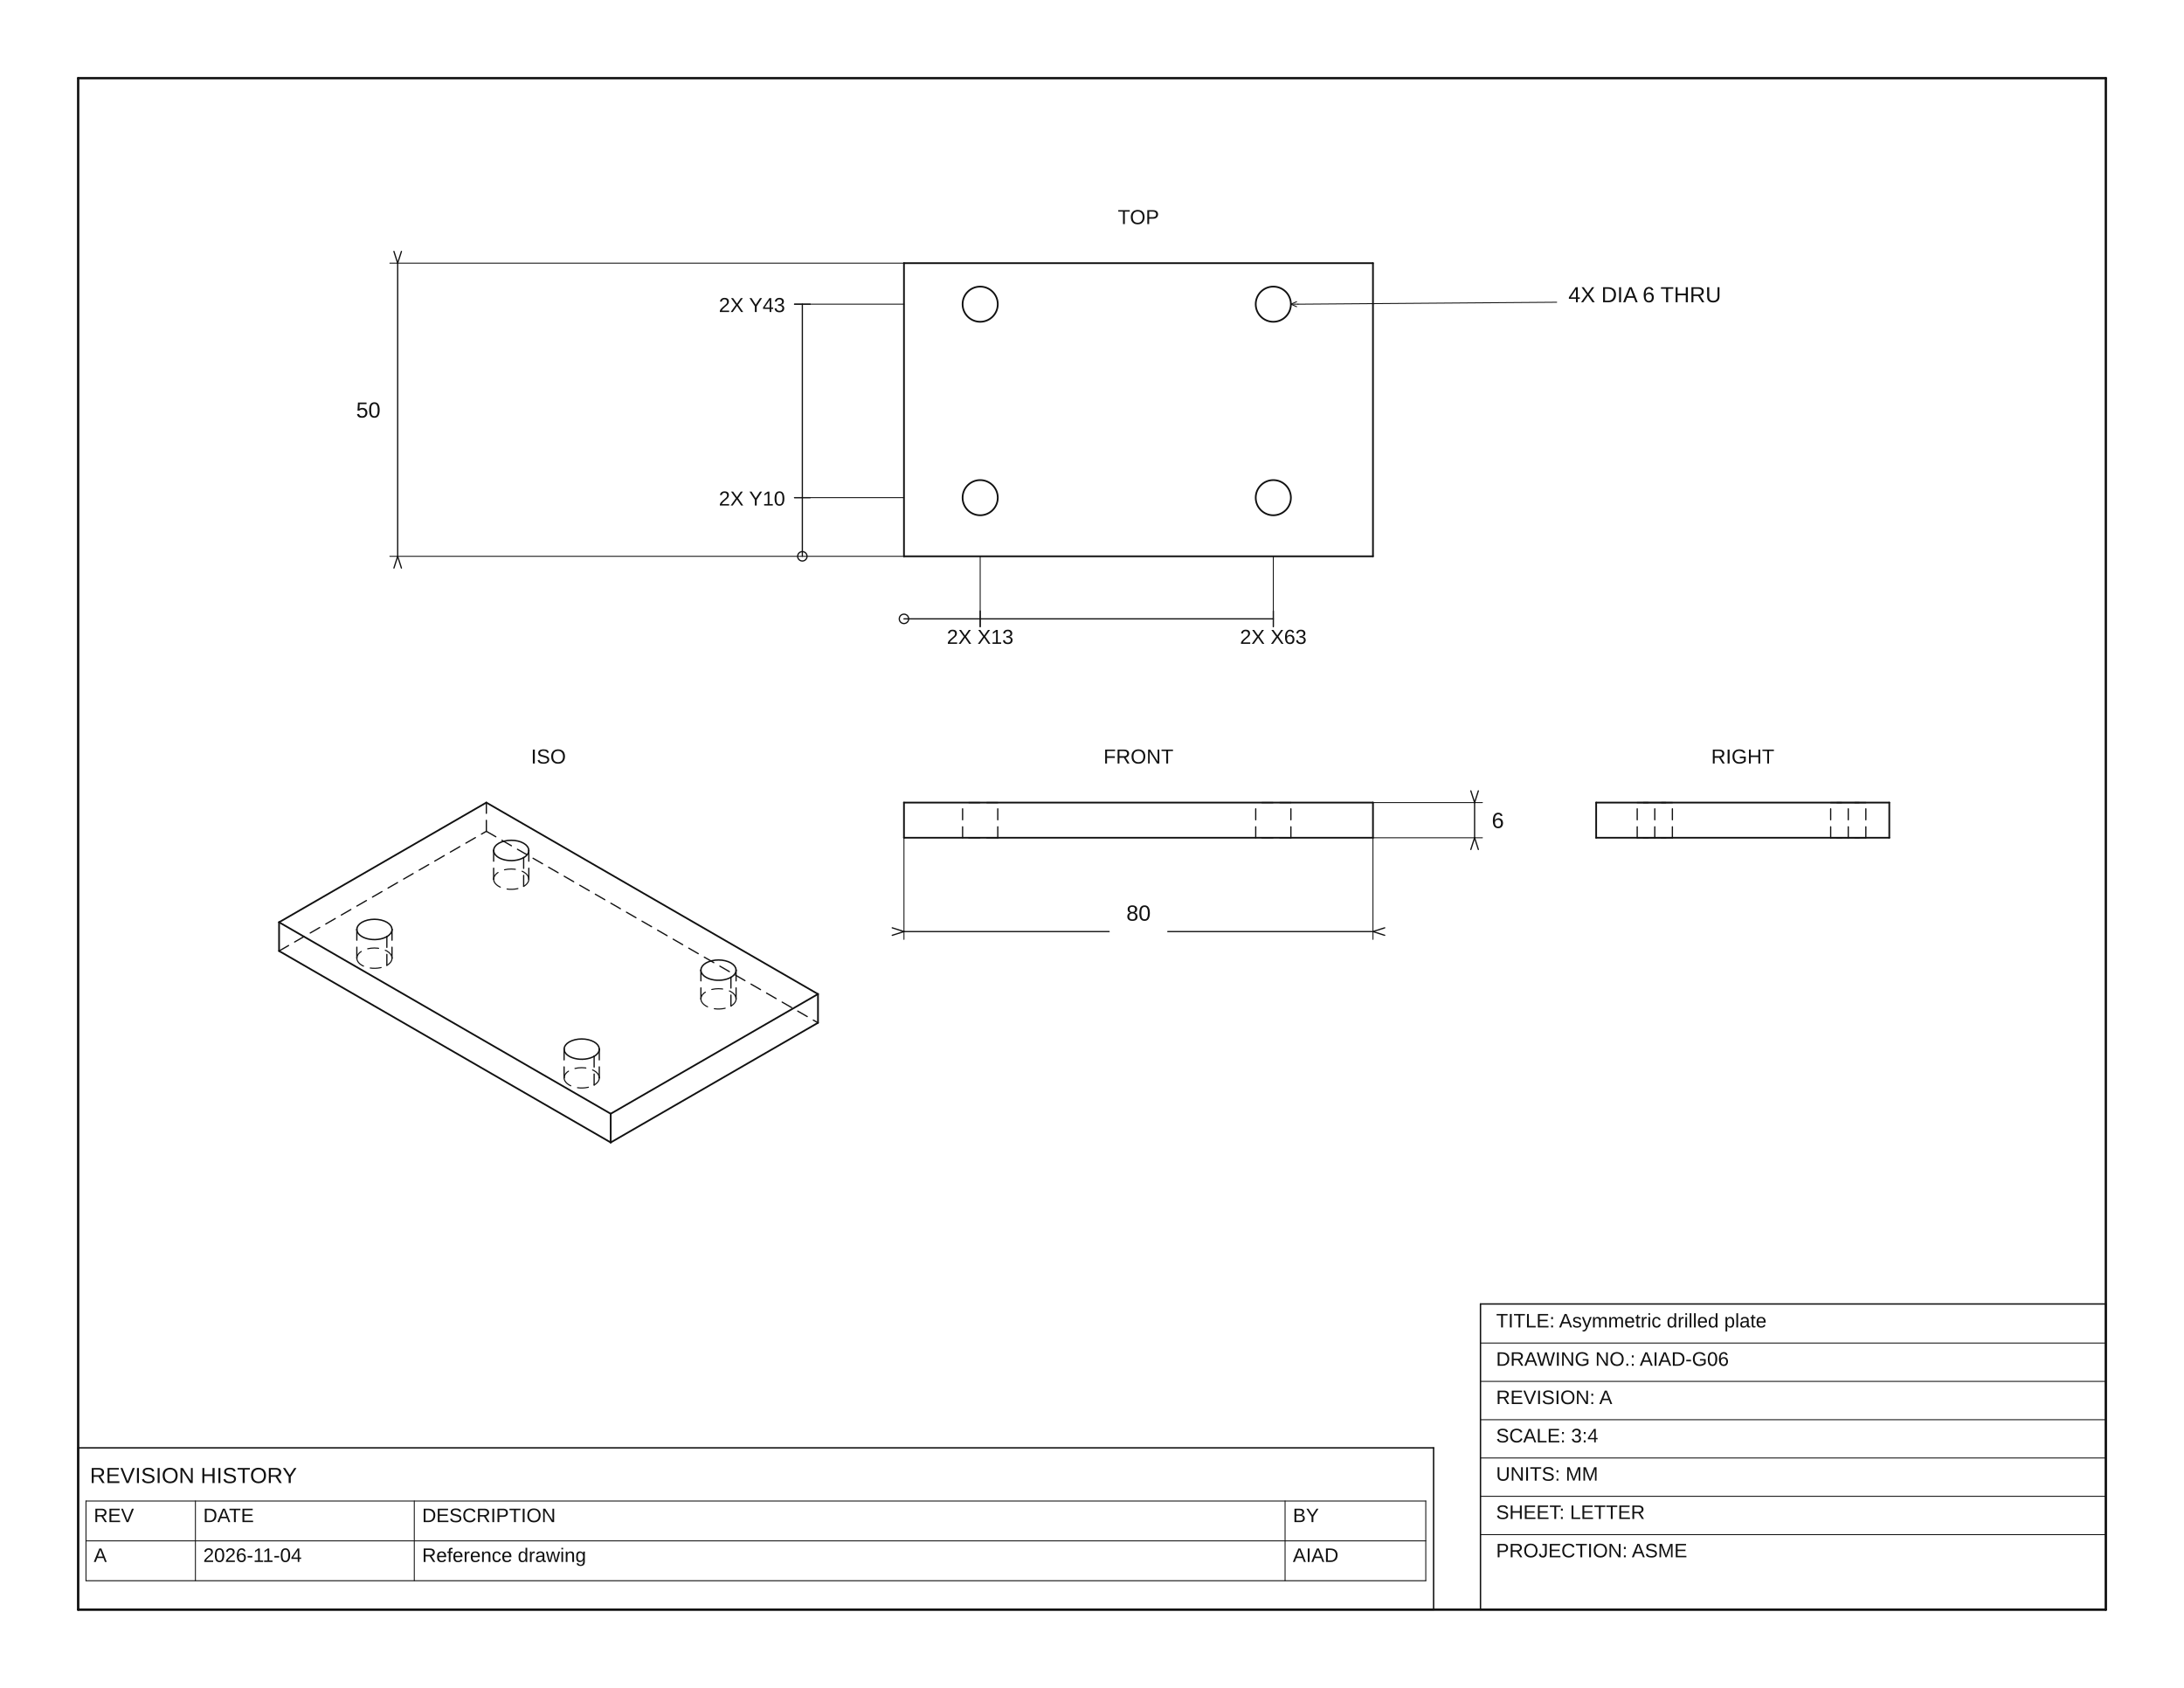
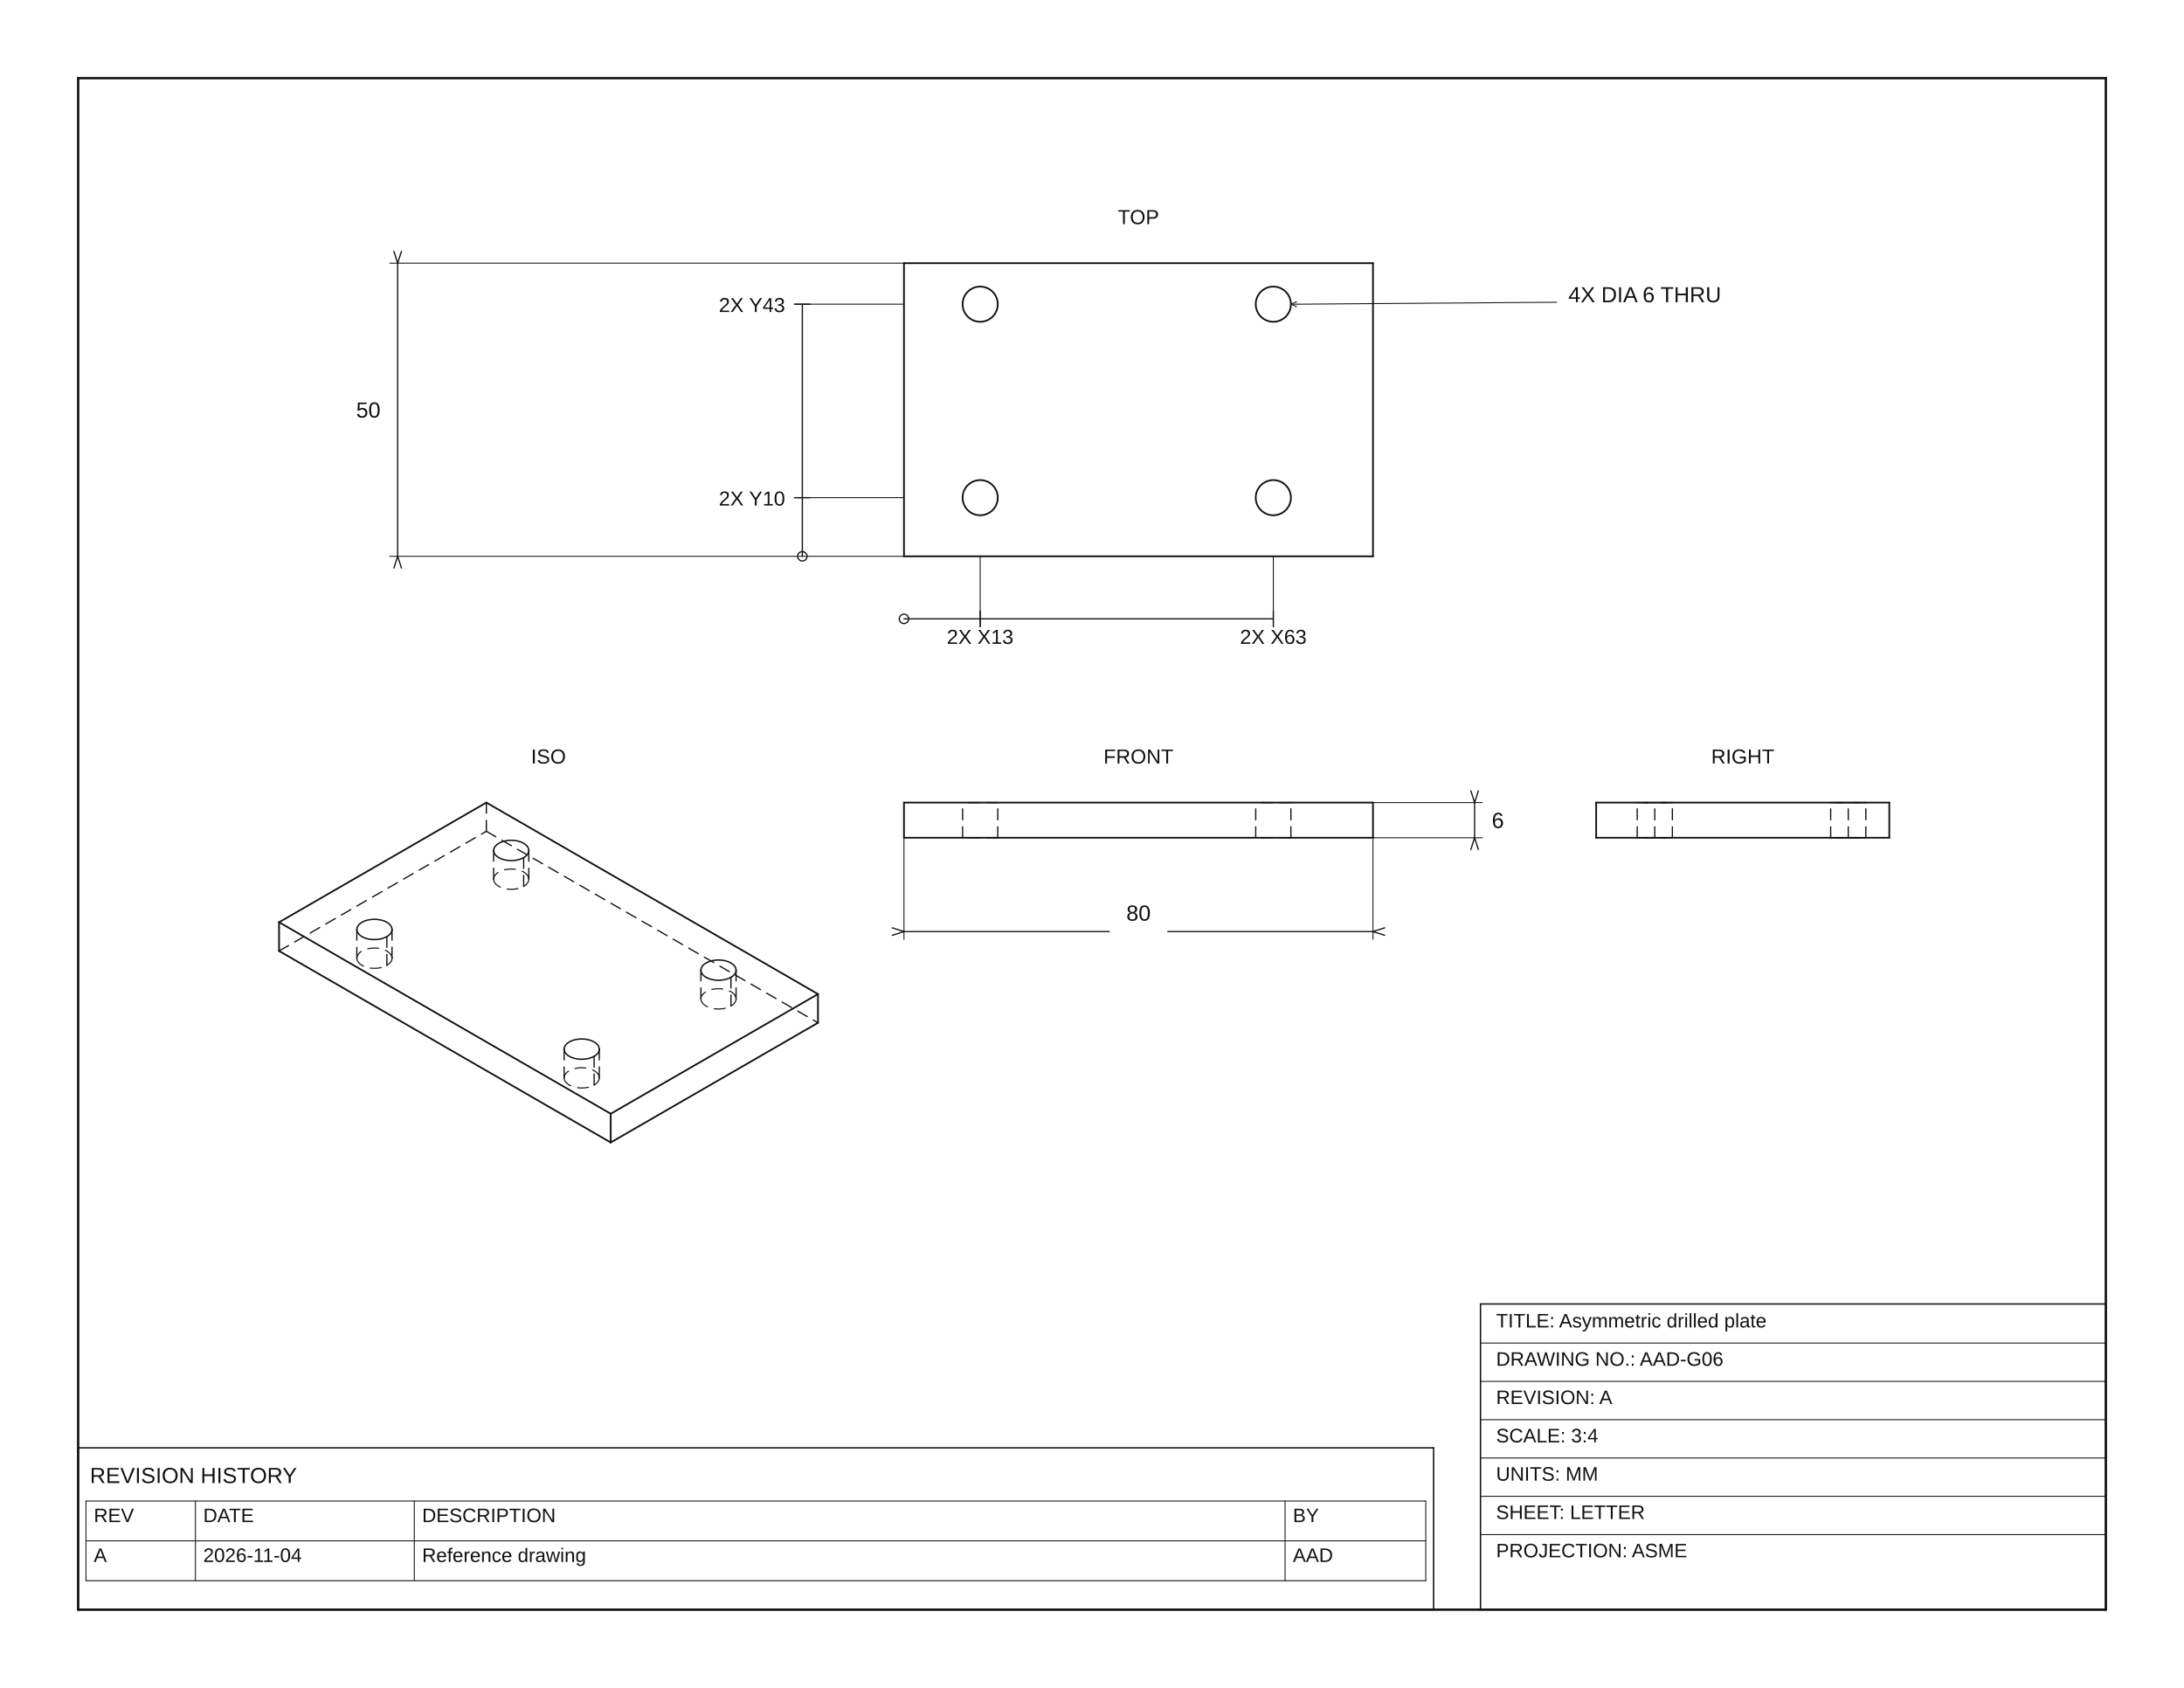
<svg xmlns="http://www.w3.org/2000/svg" width="279.4mm" height="215.9mm" viewBox="0 0 279.4 215.9" version="1.1">
  <g transform="translate(0 215.9) scale(1 -1)" fill="none" stroke="#111" stroke-linecap="round" stroke-linejoin="round">
    <line data-layer="BORDER" stroke-width="0.3" stroke-dasharray="none" x1="10" y1="10" x2="269.4" y2="10" />
    <line data-layer="BORDER" stroke-width="0.3" stroke-dasharray="none" x1="269.4" y1="10" x2="269.4" y2="205.9" />
    <line data-layer="BORDER" stroke-width="0.3" stroke-dasharray="none" x1="269.4" y1="205.9" x2="10" y2="205.9" />
    <line data-layer="BORDER" stroke-width="0.3" stroke-dasharray="none" x1="10" y1="205.9" x2="10" y2="10" />
    <line data-layer="VISIBLE" stroke-width="0.22" stroke-dasharray="none" x1="115.645" y1="108.739" x2="115.645" y2="113.239" />
    <line data-layer="VISIBLE" stroke-width="0.22" stroke-dasharray="none" x1="115.645" y1="108.739" x2="175.645" y2="108.739" />
    <line data-layer="VISIBLE" stroke-width="0.22" stroke-dasharray="none" x1="115.645" y1="113.239" x2="175.645" y2="113.239" />
    <line data-layer="HIDDEN" stroke-width="0.16" stroke-dasharray="1.4 0.9" x1="123.145" y1="108.739" x2="123.145" y2="113.239" />
    <line data-layer="HIDDEN" stroke-width="0.16" stroke-dasharray="1.4 0.9" x1="127.645" y1="108.739" x2="123.145" y2="108.739" />
    <line data-layer="HIDDEN" stroke-width="0.16" stroke-dasharray="1.4 0.9" x1="127.645" y1="113.239" x2="123.145" y2="113.239" />
    <line data-layer="HIDDEN" stroke-width="0.16" stroke-dasharray="1.4 0.9" x1="127.645" y1="108.739" x2="127.645" y2="113.239" />
    <line data-layer="HIDDEN" stroke-width="0.16" stroke-dasharray="1.4 0.9" x1="160.645" y1="108.739" x2="160.645" y2="113.239" />
    <line data-layer="HIDDEN" stroke-width="0.16" stroke-dasharray="1.4 0.9" x1="165.145" y1="108.739" x2="160.645" y2="108.739" />
    <line data-layer="HIDDEN" stroke-width="0.16" stroke-dasharray="1.4 0.9" x1="165.145" y1="113.239" x2="160.645" y2="113.239" />
    <line data-layer="HIDDEN" stroke-width="0.16" stroke-dasharray="1.4 0.9" x1="165.145" y1="108.739" x2="165.145" y2="113.239" />
    <line data-layer="VISIBLE" stroke-width="0.22" stroke-dasharray="none" x1="175.645" y1="108.739" x2="175.645" y2="113.239" />
    <circle data-layer="VISIBLE" stroke-width="0.22" stroke-dasharray="none" cx="125.395" cy="152.239" r="2.25" />
    <circle data-layer="VISIBLE" stroke-width="0.22" stroke-dasharray="none" cx="125.395" cy="176.989" r="2.25" />
    <circle data-layer="VISIBLE" stroke-width="0.22" stroke-dasharray="none" cx="162.895" cy="152.239" r="2.25" />
    <circle data-layer="VISIBLE" stroke-width="0.22" stroke-dasharray="none" cx="162.895" cy="176.989" r="2.25" />
    <line data-layer="VISIBLE" stroke-width="0.22" stroke-dasharray="none" x1="115.645" y1="144.739" x2="115.645" y2="182.239" />
    <line data-layer="VISIBLE" stroke-width="0.22" stroke-dasharray="none" x1="115.645" y1="144.739" x2="175.645" y2="144.739" />
    <line data-layer="VISIBLE" stroke-width="0.22" stroke-dasharray="none" x1="115.645" y1="182.239" x2="175.645" y2="182.239" />
    <line data-layer="VISIBLE" stroke-width="0.22" stroke-dasharray="none" x1="175.645" y1="144.739" x2="175.645" y2="182.239" />
    <line data-layer="VISIBLE" stroke-width="0.22" stroke-dasharray="none" x1="204.198" y1="108.739" x2="204.198" y2="113.239" />
    <line data-layer="VISIBLE" stroke-width="0.22" stroke-dasharray="none" x1="204.198" y1="108.739" x2="241.698" y2="108.739" />
    <line data-layer="VISIBLE" stroke-width="0.22" stroke-dasharray="none" x1="204.198" y1="113.239" x2="241.698" y2="113.239" />
    <line data-layer="HIDDEN" stroke-width="0.16" stroke-dasharray="1.4 0.9" x1="209.448" y1="108.739" x2="209.448" y2="113.239" />
    <line data-layer="HIDDEN" stroke-width="0.16" stroke-dasharray="1.4 0.9" x1="209.448" y1="108.739" x2="211.698" y2="108.739" />
    <line data-layer="HIDDEN" stroke-width="0.16" stroke-dasharray="1.4 0.9" x1="213.948" y1="108.739" x2="209.448" y2="108.739" />
    <line data-layer="HIDDEN" stroke-width="0.16" stroke-dasharray="1.4 0.9" x1="209.448" y1="113.239" x2="211.698" y2="113.239" />
    <line data-layer="HIDDEN" stroke-width="0.16" stroke-dasharray="1.4 0.9" x1="213.948" y1="113.239" x2="209.448" y2="113.239" />
    <line data-layer="HIDDEN" stroke-width="0.16" stroke-dasharray="1.4 0.9" x1="211.698" y1="108.739" x2="211.698" y2="113.239" />
    <line data-layer="HIDDEN" stroke-width="0.16" stroke-dasharray="1.4 0.9" x1="211.698" y1="108.739" x2="213.948" y2="108.739" />
    <line data-layer="HIDDEN" stroke-width="0.16" stroke-dasharray="1.4 0.9" x1="211.698" y1="113.239" x2="213.948" y2="113.239" />
    <line data-layer="HIDDEN" stroke-width="0.16" stroke-dasharray="1.4 0.9" x1="213.948" y1="108.739" x2="213.948" y2="113.239" />
    <line data-layer="HIDDEN" stroke-width="0.16" stroke-dasharray="1.4 0.9" x1="234.198" y1="108.739" x2="234.198" y2="113.239" />
    <line data-layer="HIDDEN" stroke-width="0.16" stroke-dasharray="1.4 0.9" x1="234.198" y1="108.739" x2="236.448" y2="108.739" />
    <line data-layer="HIDDEN" stroke-width="0.16" stroke-dasharray="1.4 0.9" x1="238.698" y1="108.739" x2="234.198" y2="108.739" />
    <line data-layer="HIDDEN" stroke-width="0.16" stroke-dasharray="1.4 0.9" x1="234.198" y1="113.239" x2="236.448" y2="113.239" />
    <line data-layer="HIDDEN" stroke-width="0.16" stroke-dasharray="1.4 0.9" x1="238.698" y1="113.239" x2="234.198" y2="113.239" />
    <line data-layer="HIDDEN" stroke-width="0.16" stroke-dasharray="1.4 0.9" x1="236.448" y1="108.739" x2="236.448" y2="113.239" />
    <line data-layer="HIDDEN" stroke-width="0.16" stroke-dasharray="1.4 0.9" x1="236.448" y1="108.739" x2="238.698" y2="108.739" />
    <line data-layer="HIDDEN" stroke-width="0.16" stroke-dasharray="1.4 0.9" x1="236.448" y1="113.239" x2="238.698" y2="113.239" />
    <line data-layer="HIDDEN" stroke-width="0.16" stroke-dasharray="1.4 0.9" x1="238.698" y1="108.739" x2="238.698" y2="113.239" />
    <line data-layer="VISIBLE" stroke-width="0.22" stroke-dasharray="none" x1="241.698" y1="108.739" x2="241.698" y2="113.239" />
    <line data-layer="VISIBLE" stroke-width="0.22" stroke-dasharray="none" x1="35.702" y1="94.256" x2="35.702" y2="97.93" />
    <line data-layer="HIDDEN" stroke-width="0.16" stroke-dasharray="1.4 0.9" x1="35.702" y1="94.256" x2="62.219" y2="109.565" />
    <line data-layer="VISIBLE" stroke-width="0.22" stroke-dasharray="none" x1="35.702" y1="94.256" x2="78.128" y2="69.761" />
    <line data-layer="VISIBLE" stroke-width="0.22" stroke-dasharray="none" x1="35.702" y1="97.93" x2="62.219" y2="113.239" />
    <line data-layer="VISIBLE" stroke-width="0.22" stroke-dasharray="none" x1="35.702" y1="97.93" x2="78.128" y2="73.435" />
    <line data-layer="HIDDEN" stroke-width="0.16" stroke-dasharray="1.4 0.9" x1="45.65" y1="93.337" x2="45.65" y2="97.011" />
    <line data-layer="HIDDEN" stroke-width="0.16" stroke-dasharray="1.4 0.9" x1="49.491" y1="92.419" x2="49.491" y2="96.093" />
    <line data-layer="HIDDEN" stroke-width="0.16" stroke-dasharray="1.4 0.9" x1="50.15" y1="93.337" x2="50.15" y2="97.011" />
    <line data-layer="HIDDEN" stroke-width="0.16" stroke-dasharray="1.4 0.9" x1="62.219" y1="109.565" x2="62.219" y2="113.239" />
    <line data-layer="HIDDEN" stroke-width="0.16" stroke-dasharray="1.4 0.9" x1="62.219" y1="109.565" x2="104.645" y2="85.07" />
    <line data-layer="VISIBLE" stroke-width="0.22" stroke-dasharray="none" x1="62.219" y1="113.239" x2="104.645" y2="88.744" />
    <line data-layer="HIDDEN" stroke-width="0.16" stroke-dasharray="1.4 0.9" x1="63.151" y1="103.441" x2="63.151" y2="107.115" />
    <line data-layer="HIDDEN" stroke-width="0.16" stroke-dasharray="1.4 0.9" x1="66.991" y1="102.523" x2="66.991" y2="106.197" />
    <line data-layer="HIDDEN" stroke-width="0.16" stroke-dasharray="1.4 0.9" x1="67.651" y1="103.441" x2="67.651" y2="107.115" />
    <line data-layer="HIDDEN" stroke-width="0.16" stroke-dasharray="1.4 0.9" x1="72.166" y1="78.028" x2="72.166" y2="81.702" />
    <line data-layer="HIDDEN" stroke-width="0.16" stroke-dasharray="1.4 0.9" x1="76.007" y1="77.109" x2="76.007" y2="80.783" />
    <line data-layer="HIDDEN" stroke-width="0.16" stroke-dasharray="1.4 0.9" x1="76.666" y1="78.028" x2="76.666" y2="81.702" />
    <line data-layer="VISIBLE" stroke-width="0.22" stroke-dasharray="none" x1="78.128" y1="69.761" x2="78.128" y2="73.435" />
    <line data-layer="VISIBLE" stroke-width="0.22" stroke-dasharray="none" x1="78.128" y1="69.761" x2="104.645" y2="85.07" />
    <line data-layer="VISIBLE" stroke-width="0.22" stroke-dasharray="none" x1="78.128" y1="73.435" x2="104.645" y2="88.744" />
    <line data-layer="HIDDEN" stroke-width="0.16" stroke-dasharray="1.4 0.9" x1="89.667" y1="88.132" x2="89.667" y2="91.806" />
    <line data-layer="HIDDEN" stroke-width="0.16" stroke-dasharray="1.4 0.9" x1="93.508" y1="87.213" x2="93.508" y2="90.888" />
    <line data-layer="HIDDEN" stroke-width="0.16" stroke-dasharray="1.4 0.9" x1="94.167" y1="88.132" x2="94.167" y2="91.806" />
    <line data-layer="VISIBLE" stroke-width="0.22" stroke-dasharray="none" x1="104.645" y1="85.07" x2="104.645" y2="88.744" />
    <polyline data-layer="HIDDEN" stroke-width="0.14" stroke-dasharray="1.4 0.9" points="45.65,93.337 45.674,93.147 45.747,92.96 45.866,92.782 46.029,92.615 46.232,92.465 46.472,92.333 46.743,92.223 47.039,92.137 47.353,92.077 47.679,92.044 48.01,92.04 48.339,92.063 48.658,92.114 48.96,92.191 49.24,92.294 49.491,92.419" />
    <polyline data-layer="HIDDEN" stroke-width="0.14" stroke-dasharray="1.4 0.9" points="50.15,93.337 50.106,93.591 49.978,93.834 49.77,94.059 49.491,94.256 49.15,94.417 48.761,94.537 48.339,94.611 47.9,94.636 47.461,94.611 47.039,94.537 46.65,94.417 46.309,94.256 46.029,94.059 45.821,93.834 45.693,93.591 45.65,93.337" />
    <polyline data-layer="VISIBLE" stroke-width="0.18" stroke-dasharray="none" points="45.65,97.011 45.674,96.821 45.747,96.634 45.866,96.456 46.029,96.29 46.232,96.139 46.472,96.007 46.743,95.897 47.039,95.811 47.353,95.751 47.679,95.719 48.01,95.714 48.339,95.737 48.658,95.788 48.96,95.866 49.24,95.968 49.491,96.093" />
    <polyline data-layer="VISIBLE" stroke-width="0.18" stroke-dasharray="none" points="50.15,97.011 50.106,97.265 49.978,97.508 49.77,97.733 49.491,97.93 49.15,98.091 48.761,98.212 48.339,98.285 47.9,98.31 47.461,98.285 47.039,98.212 46.65,98.091 46.309,97.93 46.029,97.733 45.821,97.508 45.693,97.265 45.65,97.011" />
    <polyline data-layer="HIDDEN" stroke-width="0.14" stroke-dasharray="1.4 0.9" points="49.491,92.419 49.567,92.465 49.639,92.513 49.707,92.563 49.77,92.615 49.83,92.669 49.884,92.725 49.934,92.782 49.978,92.84 50.018,92.899 50.053,92.96 50.082,93.021 50.106,93.084 50.125,93.147 50.139,93.21 50.147,93.273 50.15,93.337" />
    <polyline data-layer="VISIBLE" stroke-width="0.18" stroke-dasharray="none" points="49.491,96.093 49.567,96.139 49.639,96.187 49.707,96.238 49.77,96.29 49.83,96.344 49.884,96.399 49.934,96.456 49.978,96.514 50.018,96.574 50.053,96.634 50.082,96.696 50.106,96.758 50.125,96.821 50.139,96.884 50.147,96.948 50.15,97.011" />
    <polyline data-layer="HIDDEN" stroke-width="0.14" stroke-dasharray="1.4 0.9" points="63.151,103.441 63.175,103.251 63.247,103.064 63.367,102.886 63.53,102.72 63.733,102.569 63.973,102.437 64.244,102.327 64.539,102.241 64.854,102.181 65.18,102.148 65.511,102.144 65.839,102.167 66.159,102.218 66.461,102.296 66.741,102.398 66.991,102.523" />
    <polyline data-layer="HIDDEN" stroke-width="0.14" stroke-dasharray="1.4 0.9" points="67.651,103.441 67.607,103.695 67.479,103.938 67.271,104.163 66.991,104.36 66.651,104.521 66.262,104.641 65.839,104.715 65.401,104.74 64.962,104.715 64.539,104.641 64.15,104.521 63.81,104.36 63.53,104.163 63.322,103.938 63.194,103.695 63.151,103.441" />
    <polyline data-layer="VISIBLE" stroke-width="0.18" stroke-dasharray="none" points="63.151,107.115 63.175,106.925 63.247,106.738 63.367,106.56 63.53,106.394 63.733,106.243 63.973,106.111 64.244,106.001 64.539,105.915 64.854,105.855 65.18,105.823 65.511,105.818 65.839,105.841 66.159,105.892 66.461,105.97 66.741,106.072 66.991,106.197" />
    <polyline data-layer="VISIBLE" stroke-width="0.18" stroke-dasharray="none" points="67.651,107.115 67.607,107.369 67.479,107.613 67.271,107.837 66.991,108.034 66.651,108.196 66.262,108.316 65.839,108.39 65.401,108.415 64.962,108.39 64.539,108.316 64.15,108.196 63.81,108.034 63.53,107.837 63.322,107.613 63.194,107.369 63.151,107.115" />
    <polyline data-layer="HIDDEN" stroke-width="0.14" stroke-dasharray="1.4 0.9" points="66.991,102.523 67.068,102.569 67.14,102.617 67.208,102.667 67.271,102.72 67.33,102.773 67.385,102.829 67.434,102.886 67.479,102.944 67.519,103.004 67.554,103.064 67.583,103.126 67.607,103.188 67.626,103.251 67.64,103.314 67.648,103.378 67.651,103.441" />
    <polyline data-layer="VISIBLE" stroke-width="0.18" stroke-dasharray="none" points="66.991,106.197 67.068,106.243 67.14,106.291 67.208,106.342 67.271,106.394 67.33,106.448 67.385,106.503 67.434,106.56 67.479,106.618 67.519,106.678 67.554,106.738 67.583,106.8 67.607,106.862 67.626,106.925 67.64,106.988 67.648,107.052 67.651,107.115" />
    <polyline data-layer="HIDDEN" stroke-width="0.14" stroke-dasharray="1.4 0.9" points="72.166,78.028 72.19,77.837 72.263,77.651 72.382,77.472 72.545,77.306 72.749,77.155 72.989,77.024 73.259,76.914 73.555,76.828 73.869,76.768 74.196,76.735 74.527,76.73 74.855,76.754 75.174,76.805 75.477,76.882 75.756,76.984 76.007,77.109" />
    <polyline data-layer="HIDDEN" stroke-width="0.14" stroke-dasharray="1.4 0.9" points="76.666,78.028 76.623,78.281 76.495,78.525 76.287,78.75 76.007,78.946 75.666,79.108 75.277,79.228 74.855,79.302 74.416,79.327 73.977,79.302 73.555,79.228 73.166,79.108 72.825,78.946 72.545,78.75 72.337,78.525 72.209,78.281 72.166,78.028" />
    <polyline data-layer="VISIBLE" stroke-width="0.18" stroke-dasharray="none" points="72.166,81.702 72.19,81.511 72.263,81.325 72.382,81.147 72.545,80.98 72.749,80.83 72.989,80.698 73.259,80.588 73.555,80.502 73.869,80.442 74.196,80.409 74.527,80.405 74.855,80.428 75.174,80.479 75.477,80.556 75.756,80.659 76.007,80.783" />
    <polyline data-layer="VISIBLE" stroke-width="0.18" stroke-dasharray="none" points="76.666,81.702 76.623,81.955 76.495,82.199 76.287,82.424 76.007,82.621 75.666,82.782 75.277,82.902 74.855,82.976 74.416,83.001 73.977,82.976 73.555,82.902 73.166,82.782 72.825,82.621 72.545,82.424 72.337,82.199 72.209,81.955 72.166,81.702" />
    <polyline data-layer="HIDDEN" stroke-width="0.14" stroke-dasharray="1.4 0.9" points="76.007,77.109 76.083,77.155 76.155,77.204 76.223,77.254 76.287,77.306 76.346,77.36 76.4,77.415 76.45,77.472 76.495,77.531 76.535,77.59 76.569,77.651 76.599,77.712 76.623,77.774 76.642,77.837 76.655,77.9 76.663,77.964 76.666,78.028" />
    <polyline data-layer="VISIBLE" stroke-width="0.18" stroke-dasharray="none" points="76.007,80.783 76.083,80.83 76.155,80.878 76.223,80.928 76.287,80.98 76.346,81.034 76.4,81.09 76.45,81.147 76.495,81.205 76.535,81.264 76.569,81.325 76.599,81.386 76.623,81.449 76.642,81.511 76.655,81.575 76.663,81.638 76.666,81.702" />
    <polyline data-layer="HIDDEN" stroke-width="0.14" stroke-dasharray="1.4 0.9" points="89.667,88.132 89.691,87.941 89.764,87.755 89.883,87.577 90.046,87.41 90.25,87.26 90.49,87.128 90.76,87.018 91.056,86.932 91.37,86.872 91.696,86.839 92.027,86.834 92.356,86.858 92.675,86.909 92.978,86.986 93.257,87.089 93.508,87.213" />
    <polyline data-layer="HIDDEN" stroke-width="0.14" stroke-dasharray="1.4 0.9" points="94.167,88.132 94.124,88.385 93.996,88.629 93.788,88.854 93.508,89.051 93.167,89.212 92.778,89.332 92.356,89.406 91.917,89.431 91.478,89.406 91.056,89.332 90.667,89.212 90.326,89.051 90.046,88.854 89.838,88.629 89.71,88.385 89.667,88.132" />
    <polyline data-layer="VISIBLE" stroke-width="0.18" stroke-dasharray="none" points="89.667,91.806 89.691,91.616 89.764,91.429 89.883,91.251 90.046,91.084 90.25,90.934 90.49,90.802 90.76,90.692 91.056,90.606 91.37,90.546 91.696,90.513 92.027,90.509 92.356,90.532 92.675,90.583 92.978,90.661 93.257,90.763 93.508,90.888" />
    <polyline data-layer="VISIBLE" stroke-width="0.18" stroke-dasharray="none" points="94.167,91.806 94.124,92.06 93.996,92.303 93.788,92.528 93.508,92.725 93.167,92.886 92.778,93.006 92.356,93.08 91.917,93.105 91.478,93.08 91.056,93.006 90.667,92.886 90.326,92.725 90.046,92.528 89.838,92.303 89.71,92.06 89.667,91.806" />
    <polyline data-layer="HIDDEN" stroke-width="0.14" stroke-dasharray="1.4 0.9" points="93.508,87.213 93.584,87.26 93.656,87.308 93.724,87.358 93.788,87.41 93.847,87.464 93.901,87.52 93.951,87.577 93.996,87.635 94.035,87.694 94.07,87.755 94.1,87.816 94.124,87.879 94.143,87.941 94.156,88.005 94.164,88.068 94.167,88.132" />
    <polyline data-layer="VISIBLE" stroke-width="0.18" stroke-dasharray="none" points="93.508,90.888 93.584,90.934 93.656,90.982 93.724,91.032 93.788,91.084 93.847,91.138 93.901,91.194 93.951,91.251 93.996,91.309 94.035,91.369 94.07,91.429 94.1,91.491 94.124,91.553 94.143,91.616 94.156,91.679 94.164,91.742 94.167,91.806" />
    <line data-layer="DIMENSIONS" stroke-width="0.12" stroke-dasharray="none" x1="115.645" y1="108.739" x2="115.645" y2="95.739" />
    <line data-layer="DIMENSIONS" stroke-width="0.12" stroke-dasharray="none" x1="175.645" y1="108.739" x2="175.645" y2="95.739" />
    <line data-layer="DIMENSIONS" stroke-width="0.16" stroke-dasharray="none" x1="115.645" y1="96.739" x2="141.892" y2="96.739" />
    <line data-layer="DIMENSIONS" stroke-width="0.16" stroke-dasharray="none" x1="149.398" y1="96.739" x2="175.645" y2="96.739" />
    <line data-layer="DIMENSIONS" stroke-width="0.16" stroke-dasharray="none" x1="115.645" y1="96.739" x2="114.145" y2="97.219" />
    <line data-layer="DIMENSIONS" stroke-width="0.16" stroke-dasharray="none" x1="115.645" y1="96.739" x2="114.145" y2="96.259" />
    <line data-layer="DIMENSIONS" stroke-width="0.16" stroke-dasharray="none" x1="175.645" y1="96.739" x2="177.145" y2="96.259" />
    <line data-layer="DIMENSIONS" stroke-width="0.16" stroke-dasharray="none" x1="175.645" y1="96.739" x2="177.145" y2="97.219" />
    <line data-layer="DIMENSIONS" stroke-width="0.12" stroke-dasharray="none" x1="115.645" y1="144.739" x2="49.875" y2="144.739" />
    <line data-layer="DIMENSIONS" stroke-width="0.12" stroke-dasharray="none" x1="115.645" y1="182.239" x2="49.875" y2="182.239" />
    <line data-layer="DIMENSIONS" stroke-width="0.16" stroke-dasharray="none" x1="50.875" y1="144.739" x2="50.875" y2="182.239" />
    <line data-layer="DIMENSIONS" stroke-width="0.16" stroke-dasharray="none" x1="50.875" y1="144.739" x2="50.395" y2="143.239" />
    <line data-layer="DIMENSIONS" stroke-width="0.16" stroke-dasharray="none" x1="50.875" y1="144.739" x2="51.355" y2="143.239" />
    <line data-layer="DIMENSIONS" stroke-width="0.16" stroke-dasharray="none" x1="50.875" y1="182.239" x2="51.355" y2="183.739" />
    <line data-layer="DIMENSIONS" stroke-width="0.16" stroke-dasharray="none" x1="50.875" y1="182.239" x2="50.395" y2="183.739" />
    <line data-layer="DIMENSIONS" stroke-width="0.12" stroke-dasharray="none" x1="175.645" y1="108.739" x2="189.645" y2="108.739" />
    <line data-layer="DIMENSIONS" stroke-width="0.12" stroke-dasharray="none" x1="175.645" y1="113.239" x2="189.645" y2="113.239" />
    <line data-layer="DIMENSIONS" stroke-width="0.16" stroke-dasharray="none" x1="188.645" y1="108.739" x2="188.645" y2="113.239" />
    <line data-layer="DIMENSIONS" stroke-width="0.16" stroke-dasharray="none" x1="188.645" y1="108.739" x2="188.165" y2="107.239" />
    <line data-layer="DIMENSIONS" stroke-width="0.16" stroke-dasharray="none" x1="188.645" y1="108.739" x2="189.125" y2="107.239" />
    <line data-layer="DIMENSIONS" stroke-width="0.16" stroke-dasharray="none" x1="188.645" y1="113.239" x2="189.125" y2="114.739" />
    <line data-layer="DIMENSIONS" stroke-width="0.16" stroke-dasharray="none" x1="188.645" y1="113.239" x2="188.165" y2="114.739" />
    <line data-layer="DIMENSIONS" stroke-width="0.12" stroke-dasharray="none" x1="125.395" y1="144.739" x2="125.395" y2="135.739" />
    <line data-layer="DIMENSIONS" stroke-width="0.16" stroke-dasharray="none" x1="125.395" y1="135.739" x2="125.395" y2="137.739" />
    <line data-layer="DIMENSIONS" stroke-width="0.12" stroke-dasharray="none" x1="162.895" y1="144.739" x2="162.895" y2="135.739" />
    <line data-layer="DIMENSIONS" stroke-width="0.16" stroke-dasharray="none" x1="162.895" y1="135.739" x2="162.895" y2="137.739" />
    <line data-layer="DIMENSIONS" stroke-width="0.16" stroke-dasharray="none" x1="115.645" y1="136.739" x2="162.895" y2="136.739" />
    <circle data-layer="DIMENSIONS" stroke-width="0.16" stroke-dasharray="none" cx="115.645" cy="136.739" r="0.6" />
    <line data-layer="DIMENSIONS" stroke-width="0.12" stroke-dasharray="none" x1="115.645" y1="152.239" x2="101.645" y2="152.239" />
    <line data-layer="DIMENSIONS" stroke-width="0.16" stroke-dasharray="none" x1="101.645" y1="152.239" x2="103.645" y2="152.239" />
    <line data-layer="DIMENSIONS" stroke-width="0.12" stroke-dasharray="none" x1="115.645" y1="176.989" x2="101.645" y2="176.989" />
    <line data-layer="DIMENSIONS" stroke-width="0.16" stroke-dasharray="none" x1="101.645" y1="176.989" x2="103.645" y2="176.989" />
    <line data-layer="DIMENSIONS" stroke-width="0.16" stroke-dasharray="none" x1="102.645" y1="144.739" x2="102.645" y2="176.989" />
    <circle data-layer="DIMENSIONS" stroke-width="0.16" stroke-dasharray="none" cx="102.645" cy="144.739" r="0.6" />
    <line data-layer="DIMENSIONS" stroke-width="0.12" stroke-dasharray="none" x1="165.145" y1="176.989" x2="166.056" y2="176.989" />
    <line data-layer="DIMENSIONS" stroke-width="0.12" stroke-dasharray="none" x1="166.056" y1="176.989" x2="199.145" y2="177.239" />
    <line data-layer="DIMENSIONS" stroke-width="0.12" stroke-dasharray="none" x1="165.145" y1="176.989" x2="165.874" y2="177.309" />
    <line data-layer="DIMENSIONS" stroke-width="0.12" stroke-dasharray="none" x1="165.145" y1="176.989" x2="165.874" y2="176.669" />
    <line data-layer="TITLE" stroke-width="0.18" stroke-dasharray="none" x1="189.4" y1="10" x2="269.4" y2="10" />
    <line data-layer="TITLE" stroke-width="0.18" stroke-dasharray="none" x1="269.4" y1="10" x2="269.4" y2="49.1" />
    <line data-layer="TITLE" stroke-width="0.18" stroke-dasharray="none" x1="269.4" y1="49.1" x2="189.4" y2="49.1" />
    <line data-layer="TITLE" stroke-width="0.18" stroke-dasharray="none" x1="189.4" y1="49.1" x2="189.4" y2="10" />
    <line data-layer="TITLE" stroke-width="0.12" stroke-dasharray="none" x1="189.4" y1="44.1" x2="269.4" y2="44.1" />
    <line data-layer="TITLE" stroke-width="0.12" stroke-dasharray="none" x1="189.4" y1="39.2" x2="269.4" y2="39.2" />
    <line data-layer="TITLE" stroke-width="0.12" stroke-dasharray="none" x1="189.4" y1="34.3" x2="269.4" y2="34.3" />
    <line data-layer="TITLE" stroke-width="0.12" stroke-dasharray="none" x1="189.4" y1="29.4" x2="269.4" y2="29.4" />
    <line data-layer="TITLE" stroke-width="0.12" stroke-dasharray="none" x1="189.4" y1="24.5" x2="269.4" y2="24.5" />
    <line data-layer="TITLE" stroke-width="0.12" stroke-dasharray="none" x1="189.4" y1="19.6" x2="269.4" y2="19.6" />
    <line data-layer="SCHEDULE" stroke-width="0.18" stroke-dasharray="none" x1="10" y1="10" x2="183.4" y2="10" />
    <line data-layer="SCHEDULE" stroke-width="0.18" stroke-dasharray="none" x1="183.4" y1="10" x2="183.4" y2="30.7" />
    <line data-layer="SCHEDULE" stroke-width="0.18" stroke-dasharray="none" x1="183.4" y1="30.7" x2="10" y2="30.7" />
    <line data-layer="SCHEDULE" stroke-width="0.18" stroke-dasharray="none" x1="10" y1="30.7" x2="10" y2="10" />
    <line data-layer="SCHEDULE" stroke-width="0.12" stroke-dasharray="none" x1="11" y1="23.9" x2="182.4" y2="23.9" />
    <line data-layer="SCHEDULE" stroke-width="0.12" stroke-dasharray="none" x1="11" y1="18.8" x2="182.4" y2="18.8" />
    <line data-layer="SCHEDULE" stroke-width="0.12" stroke-dasharray="none" x1="11" y1="13.7" x2="182.4" y2="13.7" />
    <line data-layer="SCHEDULE" stroke-width="0.12" stroke-dasharray="none" x1="11" y1="23.9" x2="11" y2="13.7" />
    <line data-layer="SCHEDULE" stroke-width="0.12" stroke-dasharray="none" x1="25" y1="23.9" x2="25" y2="13.7" />
    <line data-layer="SCHEDULE" stroke-width="0.12" stroke-dasharray="none" x1="53" y1="23.9" x2="53" y2="13.7" />
    <line data-layer="SCHEDULE" stroke-width="0.12" stroke-dasharray="none" x1="164.4" y1="23.9" x2="164.4" y2="13.7" />
    <line data-layer="SCHEDULE" stroke-width="0.12" stroke-dasharray="none" x1="182.4" y1="23.9" x2="182.4" y2="13.7" />
  </g>
  <g fill="#111" stroke="none" font-family="Arial, Helvetica, sans-serif">
    <text x="145.645" y="117.761" font-size="2.8" text-anchor="middle" data-layer="DIMENSIONS" data-dimension-id="overall.x.80.">80</text>
    <text x="48.675" y="53.411" font-size="2.8" text-anchor="end" data-layer="DIMENSIONS" data-dimension-id="overall.y.50.">50</text>
    <text x="190.845" y="105.911" font-size="2.8" text-anchor="start" data-layer="DIMENSIONS" data-dimension-id="overall.z.6.">6</text>
    <text x="125.395" y="82.361" font-size="2.6" text-anchor="middle" data-layer="DIMENSIONS" data-dimension-id="hole_coordinate.x.13.0,2">2X X13</text>
    <text x="162.895" y="82.361" font-size="2.6" text-anchor="middle" data-layer="DIMENSIONS" data-dimension-id="hole_coordinate.x.63.1,3">2X X63</text>
    <text x="100.445" y="64.661" font-size="2.6" text-anchor="end" data-layer="DIMENSIONS" data-dimension-id="hole_coordinate.y.10.0,1">2X Y10</text>
    <text x="100.445" y="39.911" font-size="2.6" text-anchor="end" data-layer="DIMENSIONS" data-dimension-id="hole_coordinate.y.43.2,3">2X Y43</text>
    <text x="200.645" y="38.661" font-size="2.8" text-anchor="start" data-layer="DIMENSIONS" data-dimension-id="hole_diameter.value.6.0,1,2,3">4X DIA 6 THRU</text>
    <text x="145.645" y="97.661" font-size="2.6" text-anchor="middle" data-layer="ANNOTATION">FRONT</text>
    <text x="145.645" y="28.661" font-size="2.6" text-anchor="middle" data-layer="ANNOTATION">TOP</text>
    <text x="222.948" y="97.661" font-size="2.6" text-anchor="middle" data-layer="ANNOTATION">RIGHT</text>
    <text x="70.173" y="97.661" font-size="2.6" text-anchor="middle" data-layer="ANNOTATION">ISO</text>
    <text x="191.4" y="169.8" font-size="2.5" text-anchor="start" data-layer="TITLE">TITLE: Asymmetric drilled plate</text>
-     <text x="191.4" y="174.7" font-size="2.5" text-anchor="start" data-layer="TITLE">DRAWING NO.: AIAD-G06</text>
+     <text x="191.4" y="174.7" font-size="2.5" text-anchor="start" data-layer="TITLE">DRAWING NO.: AAD-G06</text>
    <text x="191.4" y="179.6" font-size="2.5" text-anchor="start" data-layer="TITLE">REVISION: A</text>
    <text x="191.4" y="184.5" font-size="2.5" text-anchor="start" data-layer="TITLE">SCALE: 3:4</text>
    <text x="191.4" y="189.4" font-size="2.5" text-anchor="start" data-layer="TITLE">UNITS: MM</text>
    <text x="191.4" y="194.3" font-size="2.5" text-anchor="start" data-layer="TITLE">SHEET: LETTER</text>
    <text x="191.4" y="199.2" font-size="2.5" text-anchor="start" data-layer="TITLE">PROJECTION: ASME</text>
    <text x="11.5" y="189.7" font-size="2.8" text-anchor="start" data-layer="SCHEDULE">REVISION HISTORY</text>
    <text x="12" y="194.7" font-size="2.5" text-anchor="start" data-layer="SCHEDULE">REV</text>
    <text x="26" y="194.7" font-size="2.5" text-anchor="start" data-layer="SCHEDULE">DATE</text>
    <text x="54" y="194.7" font-size="2.5" text-anchor="start" data-layer="SCHEDULE">DESCRIPTION</text>
    <text x="165.4" y="194.7" font-size="2.5" text-anchor="start" data-layer="SCHEDULE">BY</text>
    <text x="12" y="199.8" font-size="2.5" text-anchor="start" data-layer="SCHEDULE">A</text>
    <text x="26" y="199.8" font-size="2.5" text-anchor="start" data-layer="SCHEDULE">2026-11-04</text>
    <text x="54" y="199.8" font-size="2.5" text-anchor="start" data-layer="SCHEDULE">Reference drawing</text>
-     <text x="165.4" y="199.8" font-size="2.5" text-anchor="start" data-layer="SCHEDULE">AIAD</text>
+     <text x="165.4" y="199.8" font-size="2.5" text-anchor="start" data-layer="SCHEDULE">AAD</text>
  </g>
</svg>
